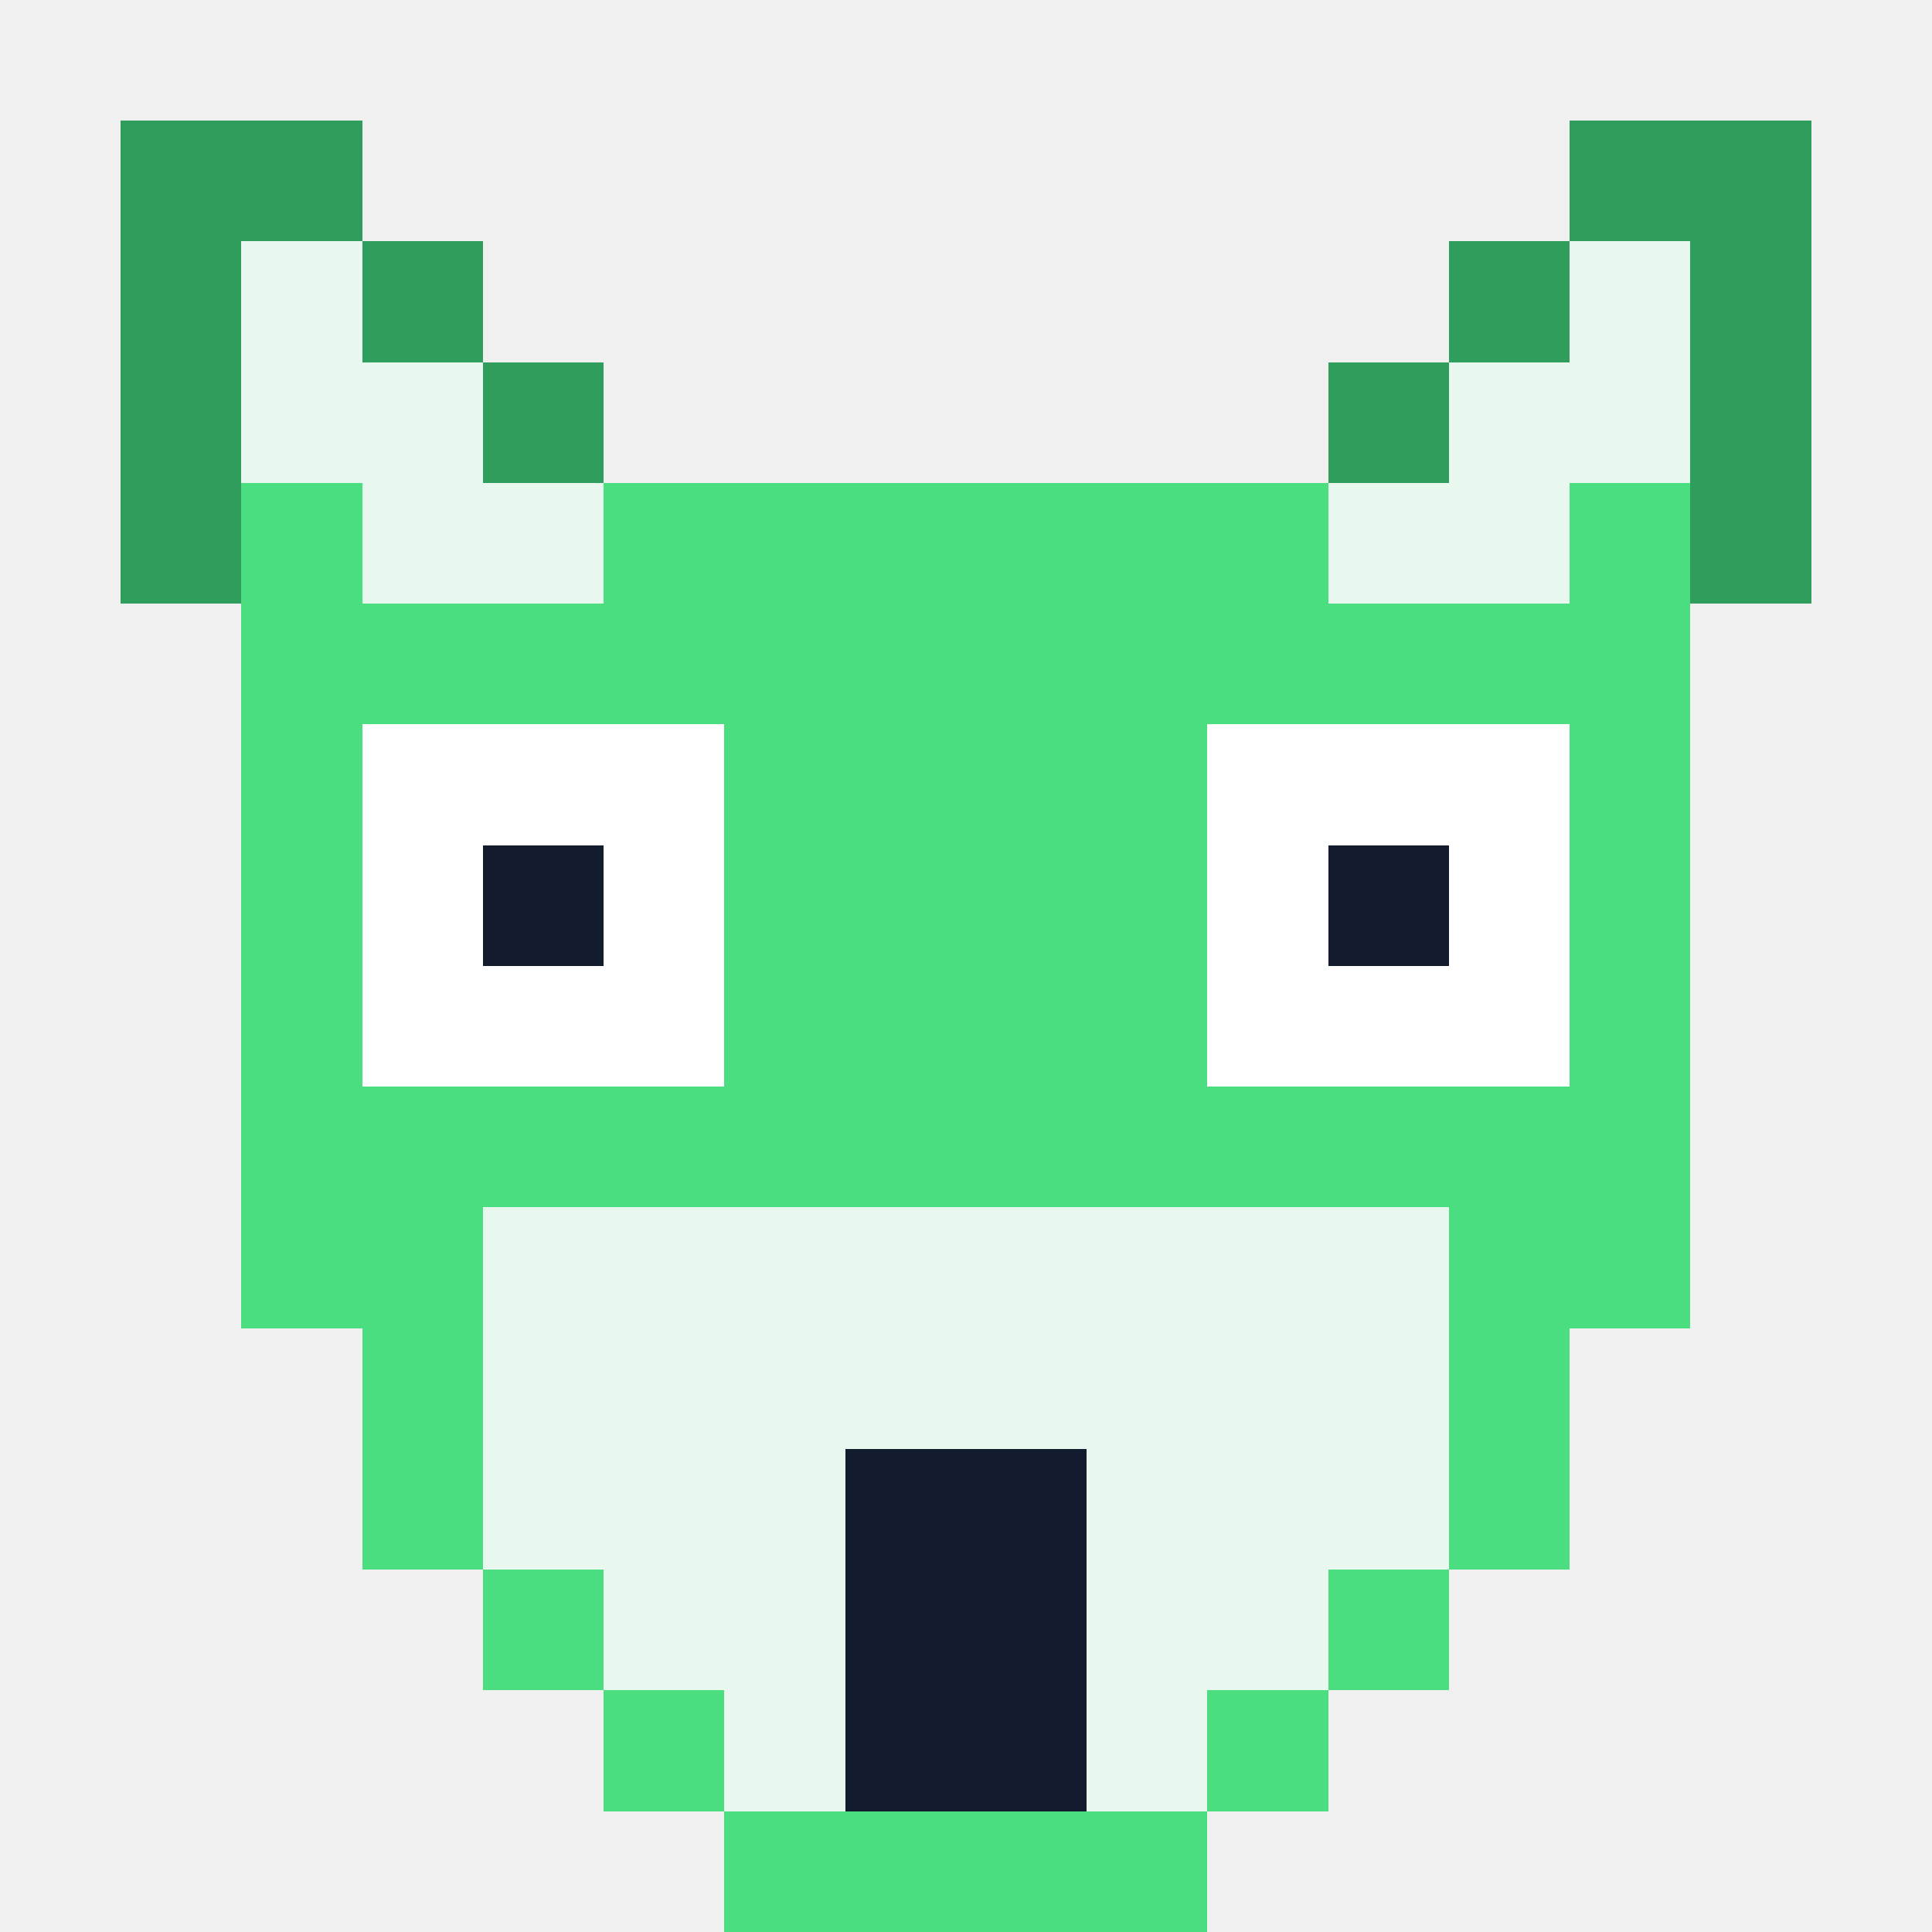
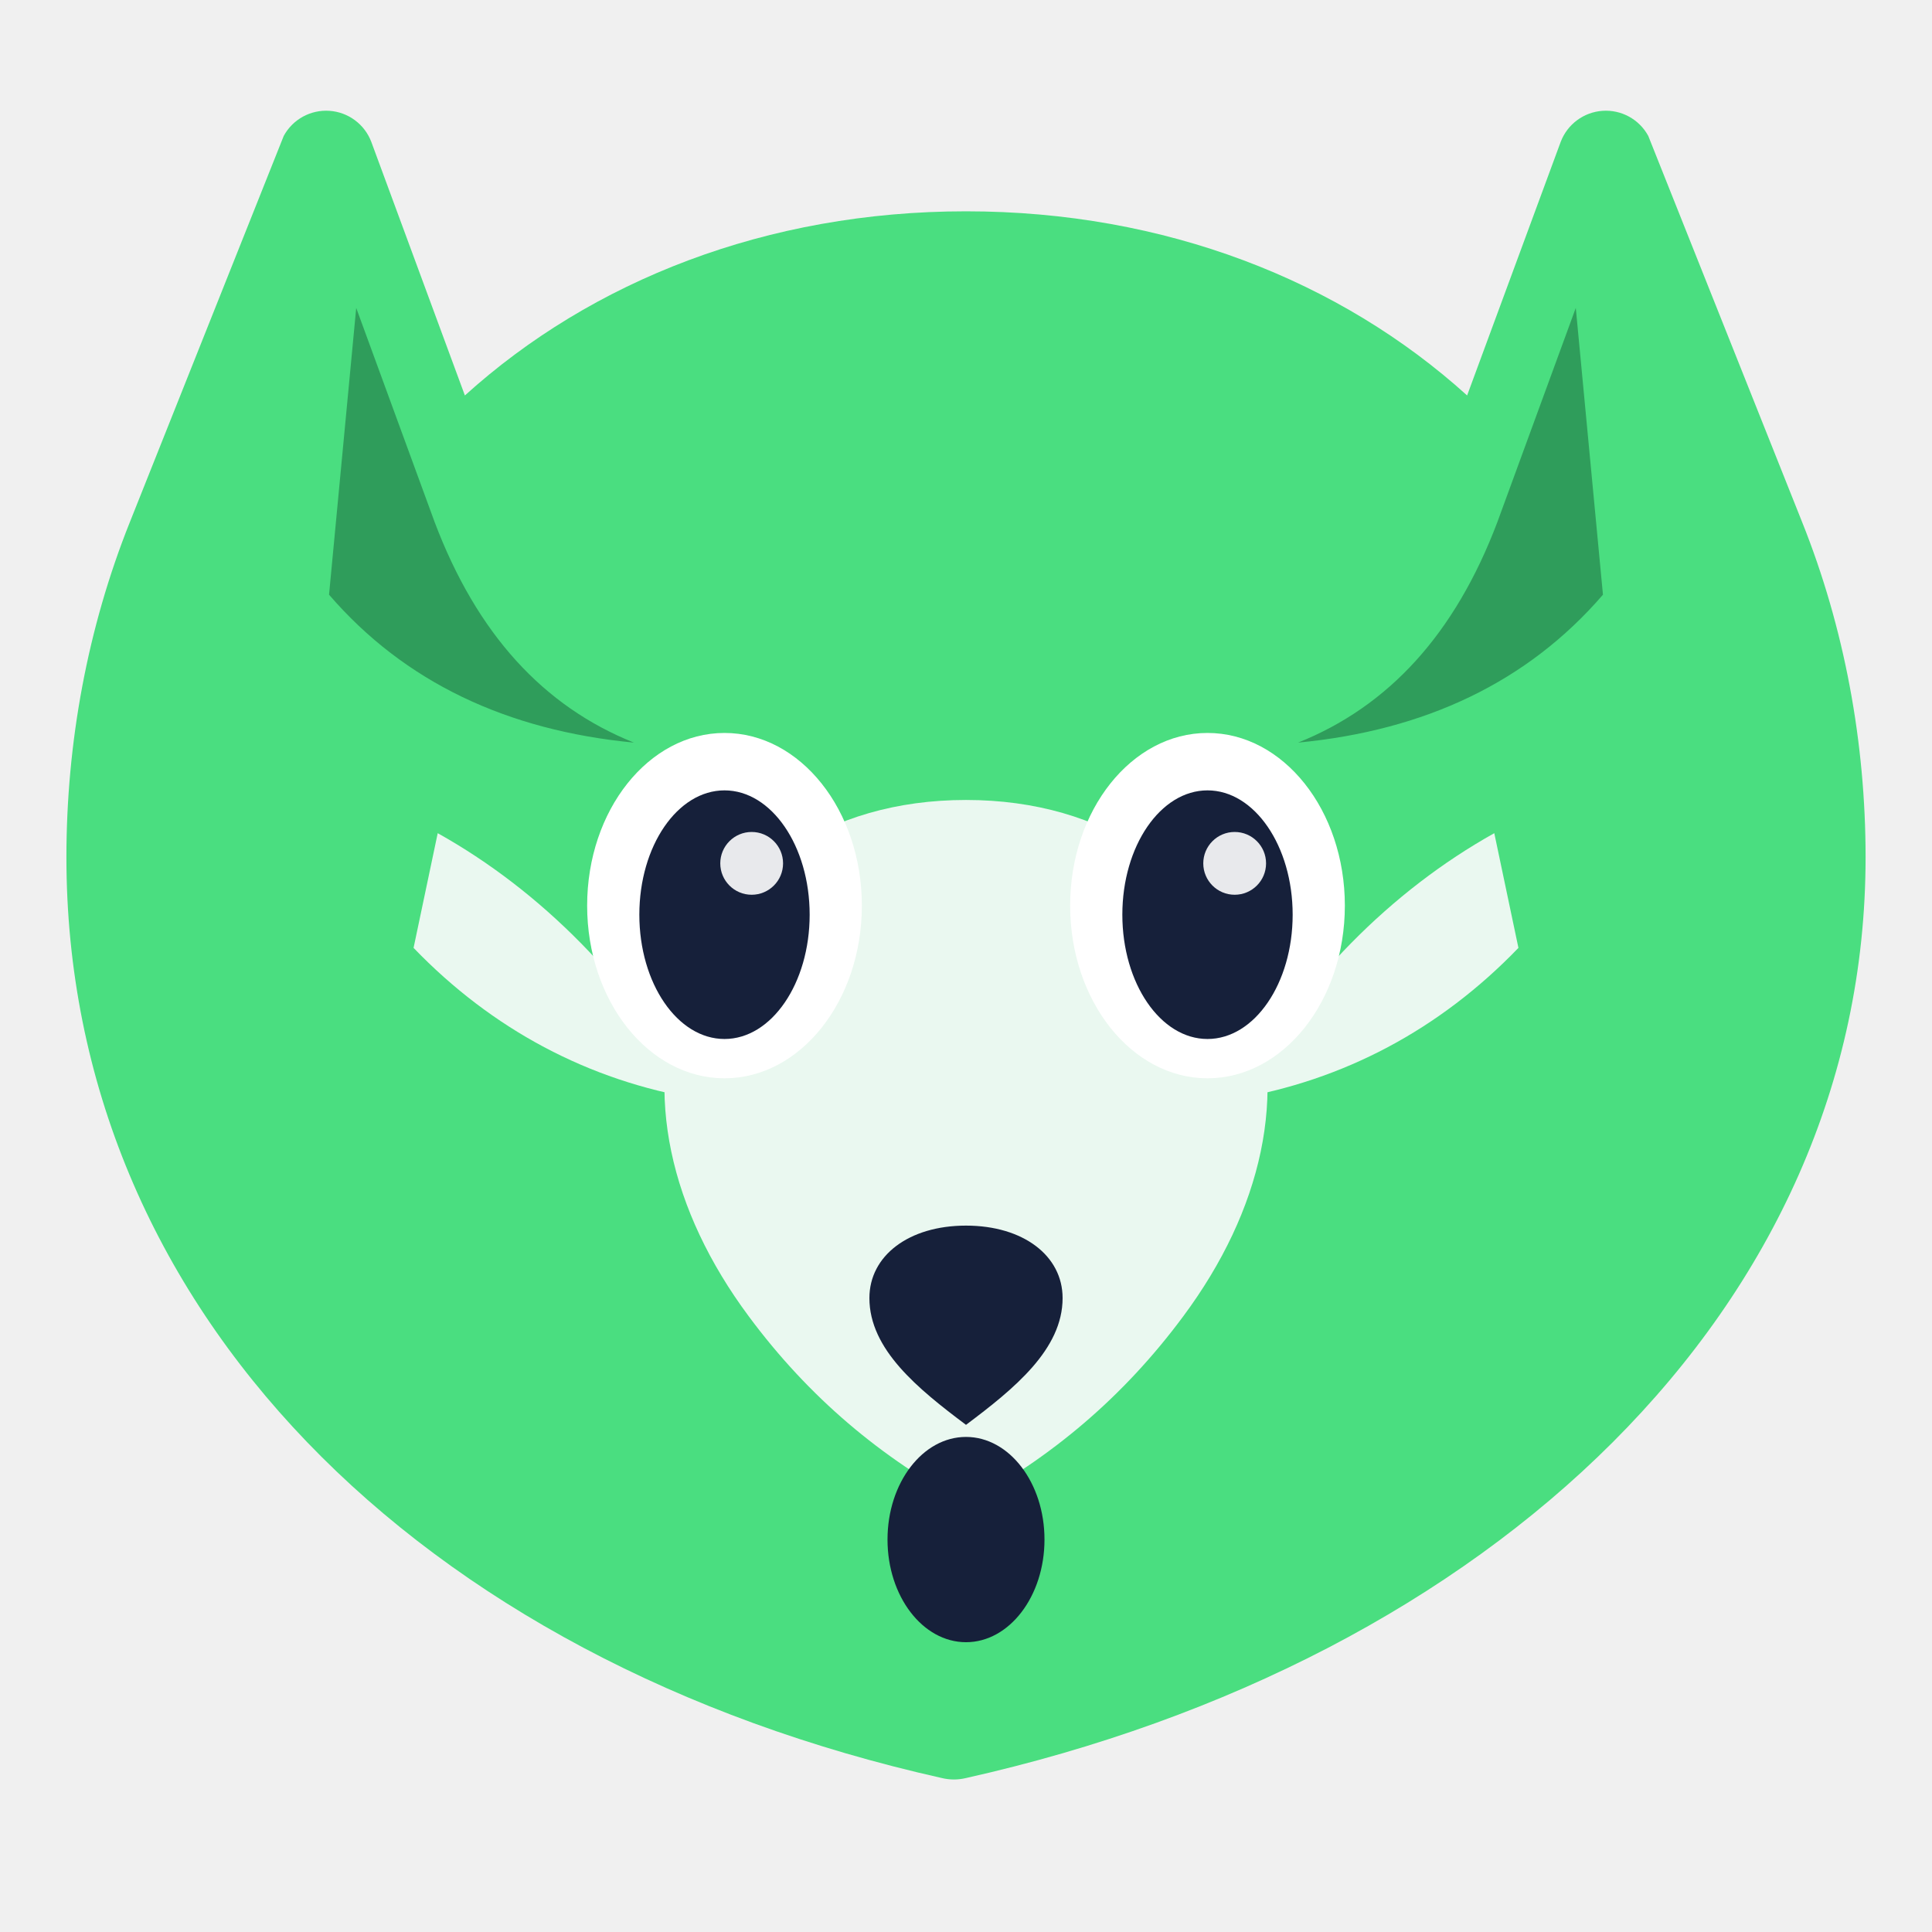
- <svg xmlns="http://www.w3.org/2000/svg" viewBox="0 0 16 16" shape-rendering="crispEdges" role="img" aria-label="Renard Foox">
-   <path fill="#2f9d5b" d="M1 1h1v1h-1zM2 1h1v1h-1zM13 1h1v1h-1zM14 1h1v1h-1zM1 2h1v1h-1zM3 2h1v1h-1zM12 2h1v1h-1zM14 2h1v1h-1zM1 3h1v1h-1zM4 3h1v1h-1zM11 3h1v1h-1zM14 3h1v1h-1zM1 4h1v1h-1zM14 4h1v1h-1z" />
-   <path fill="#e9f8ef" d="M2 2h1v1h-1zM13 2h1v1h-1zM2 3h1v1h-1zM3 3h1v1h-1zM12 3h1v1h-1zM13 3h1v1h-1zM3 4h1v1h-1zM4 4h1v1h-1zM11 4h1v1h-1zM12 4h1v1h-1zM4 10h1v1h-1zM5 10h1v1h-1zM6 10h1v1h-1zM7 10h1v1h-1zM8 10h1v1h-1zM9 10h1v1h-1zM10 10h1v1h-1zM11 10h1v1h-1zM4 11h1v1h-1zM5 11h1v1h-1zM6 11h1v1h-1zM7 11h1v1h-1zM8 11h1v1h-1zM9 11h1v1h-1zM10 11h1v1h-1zM11 11h1v1h-1zM4 12h1v1h-1zM5 12h1v1h-1zM6 12h1v1h-1zM9 12h1v1h-1zM10 12h1v1h-1zM11 12h1v1h-1zM5 13h1v1h-1zM6 13h1v1h-1zM9 13h1v1h-1zM10 13h1v1h-1zM6 14h1v1h-1zM9 14h1v1h-1z" />
-   <path fill="#4ade80" d="M2 4h1v1h-1zM5 4h1v1h-1zM6 4h1v1h-1zM7 4h1v1h-1zM8 4h1v1h-1zM9 4h1v1h-1zM10 4h1v1h-1zM13 4h1v1h-1zM2 5h1v1h-1zM3 5h1v1h-1zM4 5h1v1h-1zM5 5h1v1h-1zM6 5h1v1h-1zM7 5h1v1h-1zM8 5h1v1h-1zM9 5h1v1h-1zM10 5h1v1h-1zM11 5h1v1h-1zM12 5h1v1h-1zM13 5h1v1h-1zM2 6h1v1h-1zM6 6h1v1h-1zM7 6h1v1h-1zM8 6h1v1h-1zM9 6h1v1h-1zM13 6h1v1h-1zM2 7h1v1h-1zM6 7h1v1h-1zM7 7h1v1h-1zM8 7h1v1h-1zM9 7h1v1h-1zM13 7h1v1h-1zM2 8h1v1h-1zM6 8h1v1h-1zM7 8h1v1h-1zM8 8h1v1h-1zM9 8h1v1h-1zM13 8h1v1h-1zM2 9h1v1h-1zM3 9h1v1h-1zM4 9h1v1h-1zM5 9h1v1h-1zM6 9h1v1h-1zM7 9h1v1h-1zM8 9h1v1h-1zM9 9h1v1h-1zM10 9h1v1h-1zM11 9h1v1h-1zM12 9h1v1h-1zM13 9h1v1h-1zM2 10h1v1h-1zM3 10h1v1h-1zM12 10h1v1h-1zM13 10h1v1h-1zM3 11h1v1h-1zM12 11h1v1h-1zM3 12h1v1h-1zM12 12h1v1h-1zM4 13h1v1h-1zM11 13h1v1h-1zM5 14h1v1h-1zM10 14h1v1h-1zM6 15h1v1h-1zM7 15h1v1h-1zM8 15h1v1h-1zM9 15h1v1h-1z" />
-   <path fill="#ffffff" d="M3 6h1v1h-1zM4 6h1v1h-1zM5 6h1v1h-1zM10 6h1v1h-1zM11 6h1v1h-1zM12 6h1v1h-1zM3 7h1v1h-1zM5 7h1v1h-1zM10 7h1v1h-1zM12 7h1v1h-1zM3 8h1v1h-1zM4 8h1v1h-1zM5 8h1v1h-1zM10 8h1v1h-1zM11 8h1v1h-1zM12 8h1v1h-1z" />
-   <path fill="#131c2e" d="M4 7h1v1h-1zM11 7h1v1h-1zM7 12h1v1h-1zM8 12h1v1h-1zM7 13h1v1h-1zM8 13h1v1h-1zM7 14h1v1h-1zM8 14h1v1h-1z" />
+ <svg xmlns="http://www.w3.org/2000/svg" viewBox="0 0 64 64" role="img" aria-label="Renard Foox">
+   <path d="M32 7c6.6 0 12.4 2.3 16.6 6.1l3.1-8.4a1.6 1.6 0 0 1 2.9-.2l5.1 12.8c1.4 3.5 2.1 7.3 2.1 11.1 0 14.9-12.4 26.6-29.8 30.5a1.7 1.7 0 0 1-.8 0C13.8 55 2.2 43.3 2.2 28.4c0-3.8.7-7.6 2.1-11.1L9.4 4.5a1.6 1.6 0 0 1 2.9.2l3.1 8.4C19.6 9.3 25.4 7 32 7z" fill="#4ade80" />
+   <path d="M11.8 10.2l2.6 7.1c1.4 3.7 3.6 6.1 6.6 7.3-4.2-.4-7.6-2-10.1-4.9z" fill="#2f9d5b" />
+   <path d="M52.2 10.2l-2.6 7.1c-1.4 3.7-3.6 6.1-6.6 7.3 4.2-.4 7.6-2 10.1-4.9z" fill="#2f9d5b" />
+   <path d="M14.5 27.6c3.4 1.9 6.4 4.9 8.6 8.8-3.6-.6-6.8-2.3-9.4-5z" fill="#eaf8f0" />
+   <path d="M49.5 27.6c-3.4 1.9-6.4 4.9-8.6 8.8 3.6-.6 6.8-2.3 9.4-5z" fill="#eaf8f0" />
+   <path d="M32 26.5c4.6 0 8 2.4 9.4 6.2 1.3 3.5.4 7.4-2.2 10.9-2 2.7-4.4 4.7-7.2 6.2-2.8-1.5-5.2-3.5-7.2-6.2-2.6-3.5-3.5-7.4-2.2-10.9 1.4-3.8 4.8-6.2 9.4-6.2z" fill="#eaf8f0" />
+   <ellipse cx="24.0" cy="30.0" rx="4.55" ry="5.72" fill="#ffffff" />
+   <ellipse cx="24.0" cy="30.3" rx="2.821" ry="4.118" fill="#16203a" />
+   <circle cx="24.9" cy="28.6" r="1.04" fill="#ffffff" opacity=".9" />
+   <ellipse cx="40.0" cy="30.0" rx="4.55" ry="5.72" fill="#ffffff" />
+   <ellipse cx="40.0" cy="30.3" rx="2.821" ry="4.118" fill="#16203a" />
+   <circle cx="40.9" cy="28.6" r="1.04" fill="#ffffff" opacity=".9" />
+   <path d="M32 40.6c1.9 0 3.2 1 3.2 2.4 0 1.7-1.6 3-3.2 4.2-1.6-1.2-3.2-2.5-3.2-4.2 0-1.4 1.3-2.4 3.2-2.4z" fill="#16203a" />
+   <ellipse cx="32" cy="51" rx="2.6" ry="3.4" fill="#16203a" />
</svg>
